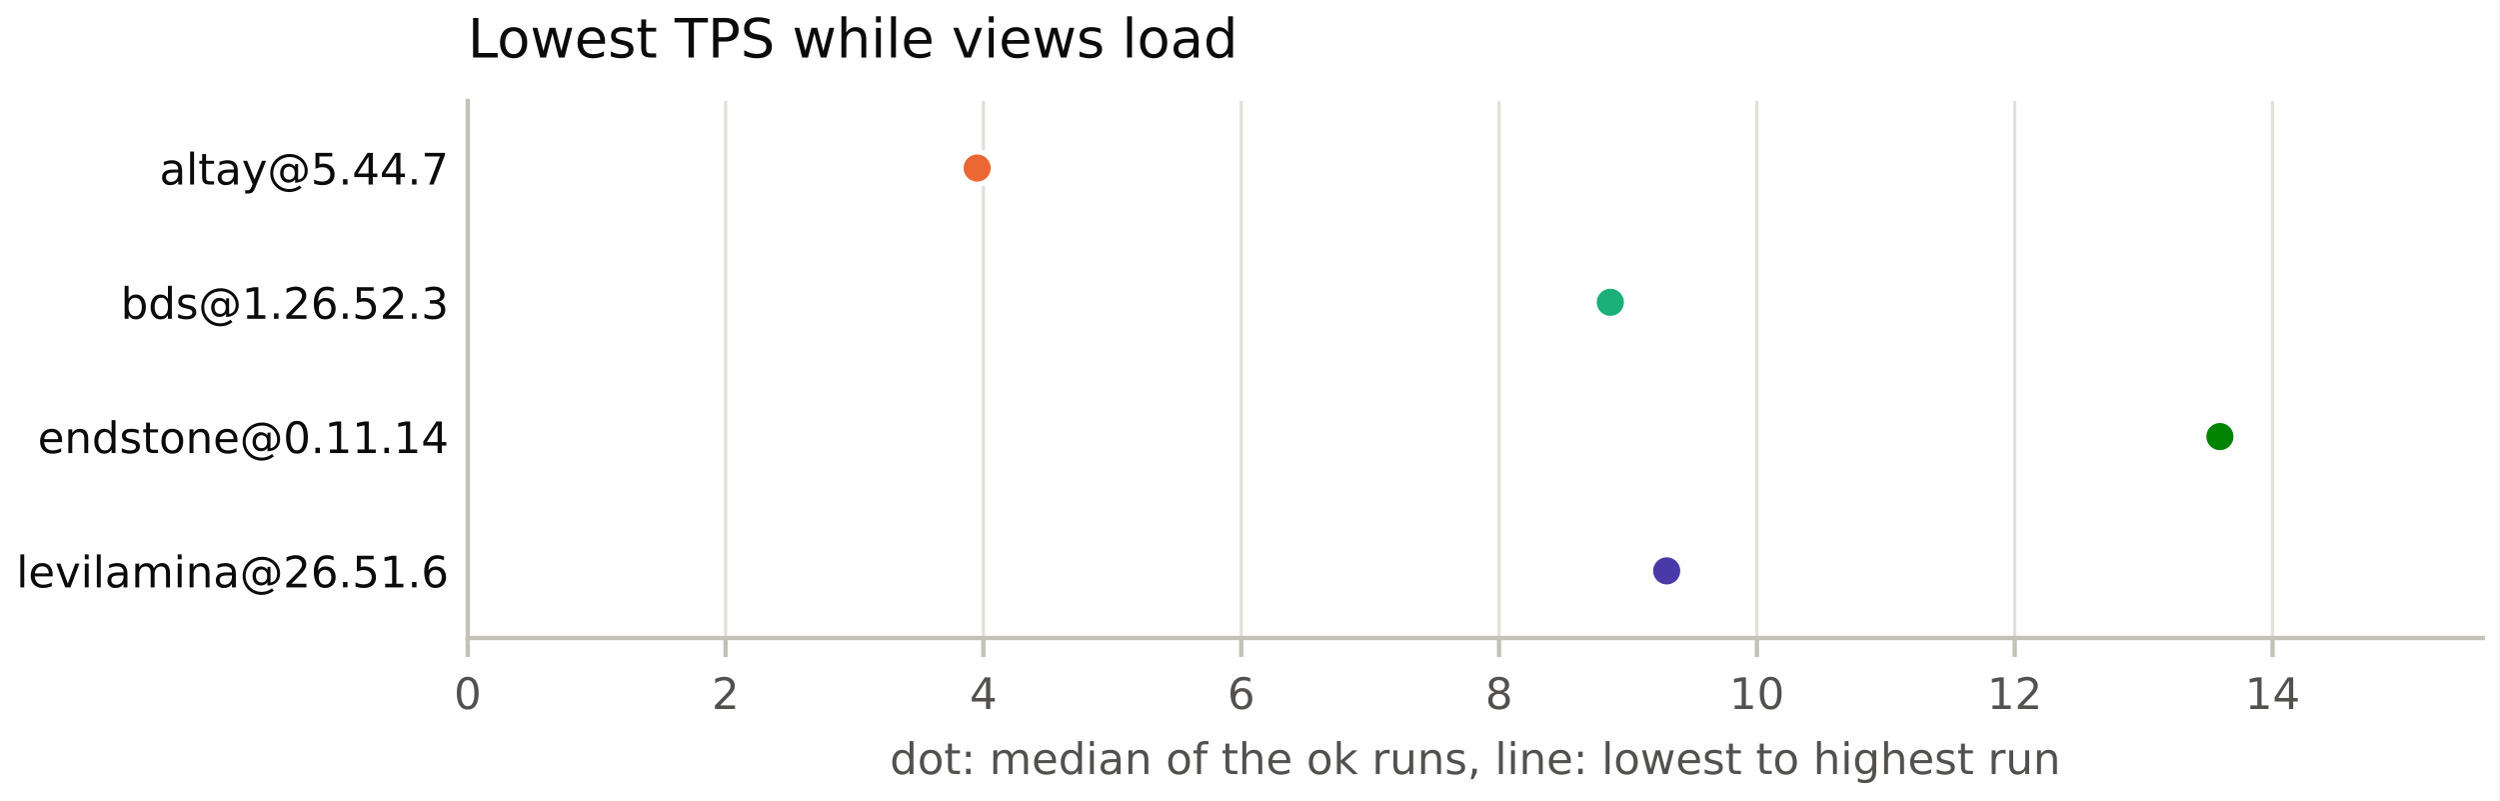
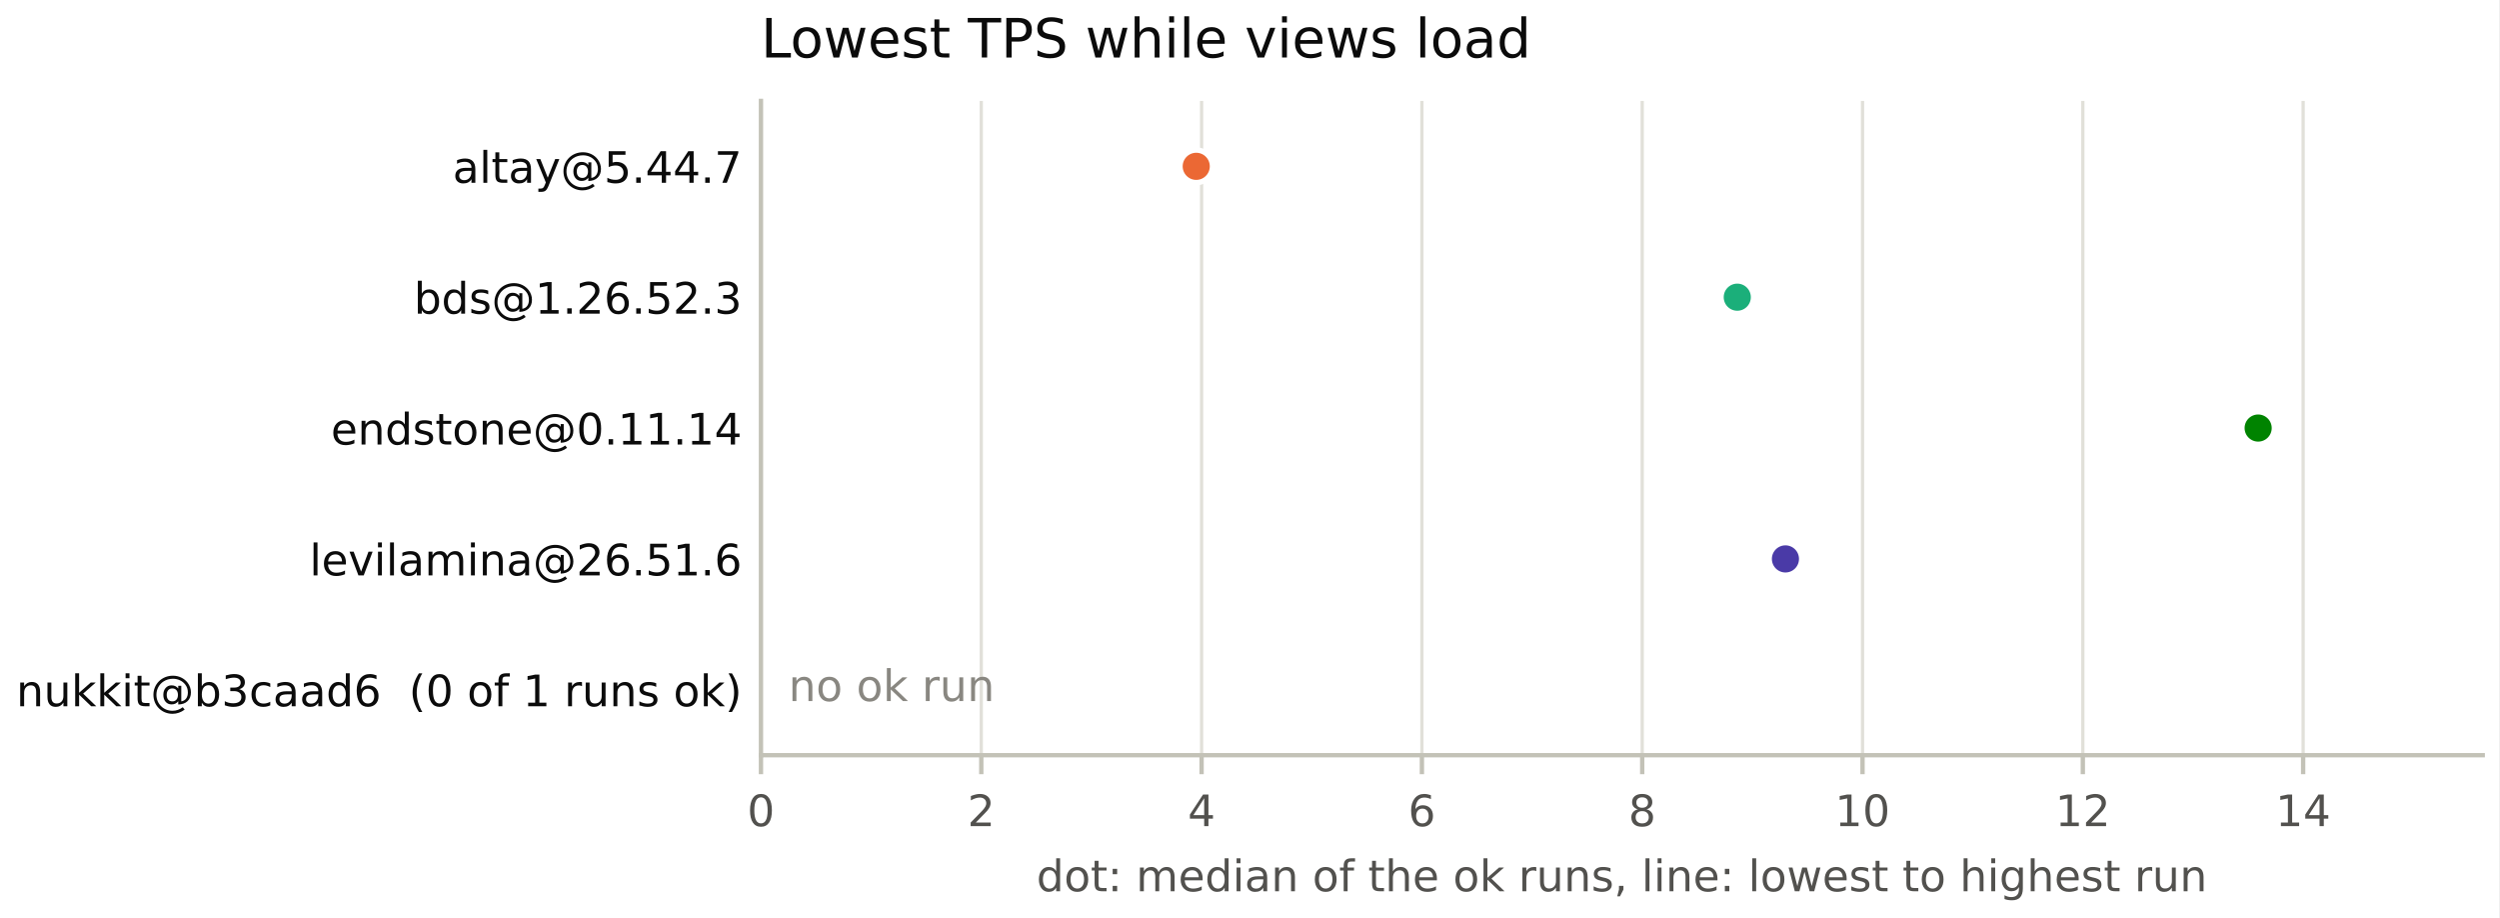
- <svg xmlns="http://www.w3.org/2000/svg" xmlns:xlink="http://www.w3.org/1999/xlink" width="460.8pt" height="147.6pt" viewBox="0 0 460.8 147.6" version="1.1">
+ <svg xmlns="http://www.w3.org/2000/svg" xmlns:xlink="http://www.w3.org/1999/xlink" width="460.8pt" height="169.2pt" viewBox="0 0 460.8 169.2" version="1.1">
  <defs>
    <style type="text/css">*{stroke-linejoin: round; stroke-linecap: butt}</style>
  </defs>
  <g id="figure_1">
    <g id="patch_1">
-       <path d="M 0 147.6  L 460.8 147.6  L 460.8 0  L 0 0  z " style="fill: #ffffff" />
+       <path d="M 0 169.2  L 460.8 169.2  L 460.8 0  L 0 0  z " style="fill: #ffffff" />
    </g>
    <g id="axes_1">
      <g id="patch_2">
-         <path d="M 86.25 117.599  L 457.8 117.599  L 457.8 18.599  L 86.25 18.599  z " style="fill: #ffffff" />
+         <path d="M 140.318 139.199  L 457.8 139.199  L 457.8 18.599  L 140.318 18.599  z " style="fill: #ffffff" />
      </g>
      <g id="matplotlib.axis_1">
        <g id="xtick_1">
          <g id="line2d_1">
-             <path d="M 86.25 117.599  L 86.25 18.599  " clip-path="url(#peeb91f1402)" style="fill: none; stroke: #e1e0d9; stroke-width: 0.6; stroke-linecap: square" />
+             <path d="M 140.318 139.199  L 140.318 18.599  " clip-path="url(#pf97f168059)" style="fill: none; stroke: #e1e0d9; stroke-width: 0.6; stroke-linecap: square" />
          </g>
          <g id="line2d_2">
            <defs>
-               <path id="m86cef2b7fc" d="M 0 0  L 0 3.5  " style="stroke: #c3c2b7; stroke-width: 0.8" />
+               <path id="mf6076929ff" d="M 0 0  L 0 3.5  " style="stroke: #c3c2b7; stroke-width: 0.8" />
            </defs>
            <g>
-               <use xlink:href="#m86cef2b7fc" x="86.25" y="117.599" style="fill: #c3c2b7; stroke: #c3c2b7; stroke-width: 0.8" />
+               <use xlink:href="#mf6076929ff" x="140.318" y="139.199" style="fill: #c3c2b7; stroke: #c3c2b7; stroke-width: 0.8" />
            </g>
          </g>
          <g id="text_1">
-             <g style="fill: #52514e" transform="translate(83.70524 130.6773) scale(0.08 -0.08)">
+             <g style="fill: #52514e" transform="translate(137.7727 152.2773) scale(0.08 -0.08)">
              <defs>
                <path id="DejaVuSans-13" d="M 2034 4250  Q 1547 4250 1301 3770  Q 1056 3291 1056 2328  Q 1056 1369 1301 889  Q 1547 409 2034 409  Q 2525 409 2770 889  Q 3016 1369 3016 2328  Q 3016 3291 2770 3770  Q 2525 4250 2034 4250  z M 2034 4750  Q 2819 4750 3233 4129  Q 3647 3509 3647 2328  Q 3647 1150 3233 529  Q 2819 -91 2034 -91  Q 1250 -91 836 529  Q 422 1150 422 2328  Q 422 3509 836 4129  Q 1250 4750 2034 4750  z " transform="scale(0.015625)" />
              </defs>
              <use xlink:href="#DejaVuSans-13" />
            </g>
          </g>
        </g>
        <g id="xtick_2">
          <g id="line2d_3">
-             <path d="M 133.792 117.599  L 133.792 18.599  " clip-path="url(#peeb91f1402)" style="fill: none; stroke: #e1e0d9; stroke-width: 0.6; stroke-linecap: square" />
+             <path d="M 180.942 139.199  L 180.942 18.599  " clip-path="url(#pf97f168059)" style="fill: none; stroke: #e1e0d9; stroke-width: 0.6; stroke-linecap: square" />
          </g>
          <g id="line2d_4">
            <g>
-               <use xlink:href="#m86cef2b7fc" x="133.792" y="117.599" style="fill: #c3c2b7; stroke: #c3c2b7; stroke-width: 0.8" />
+               <use xlink:href="#mf6076929ff" x="180.942" y="139.199" style="fill: #c3c2b7; stroke: #c3c2b7; stroke-width: 0.8" />
            </g>
          </g>
          <g id="text_2">
-             <g style="fill: #52514e" transform="translate(131.2473 130.6773) scale(0.08 -0.08)">
+             <g style="fill: #52514e" transform="translate(178.3966 152.2773) scale(0.08 -0.08)">
              <defs>
                <path id="DejaVuSans-15" d="M 1228 531  L 3431 531  L 3431 0  L 469 0  L 469 531  Q 828 903 1448 1529  Q 2069 2156 2228 2338  Q 2531 2678 2651 2914  Q 2772 3150 2772 3378  Q 2772 3750 2511 3984  Q 2250 4219 1831 4219  Q 1534 4219 1204 4116  Q 875 4013 500 3803  L 500 4441  Q 881 4594 1212 4672  Q 1544 4750 1819 4750  Q 2544 4750 2975 4387  Q 3406 4025 3406 3419  Q 3406 3131 3298 2873  Q 3191 2616 2906 2266  Q 2828 2175 2409 1742  Q 1991 1309 1228 531  z " transform="scale(0.015625)" />
              </defs>
              <use xlink:href="#DejaVuSans-15" />
            </g>
          </g>
        </g>
        <g id="xtick_3">
          <g id="line2d_5">
-             <path d="M 181.334 117.599  L 181.334 18.599  " clip-path="url(#peeb91f1402)" style="fill: none; stroke: #e1e0d9; stroke-width: 0.6; stroke-linecap: square" />
+             <path d="M 221.565 139.199  L 221.565 18.599  " clip-path="url(#pf97f168059)" style="fill: none; stroke: #e1e0d9; stroke-width: 0.6; stroke-linecap: square" />
          </g>
          <g id="line2d_6">
            <g>
-               <use xlink:href="#m86cef2b7fc" x="181.334" y="117.599" style="fill: #c3c2b7; stroke: #c3c2b7; stroke-width: 0.8" />
+               <use xlink:href="#mf6076929ff" x="221.565" y="139.199" style="fill: #c3c2b7; stroke: #c3c2b7; stroke-width: 0.8" />
            </g>
          </g>
          <g id="text_3">
-             <g style="fill: #52514e" transform="translate(178.7894 130.6773) scale(0.08 -0.08)">
+             <g style="fill: #52514e" transform="translate(219.0204 152.2773) scale(0.08 -0.08)">
              <defs>
                <path id="DejaVuSans-17" d="M 2419 4116  L 825 1625  L 2419 1625  L 2419 4116  z M 2253 4666  L 3047 4666  L 3047 1625  L 3713 1625  L 3713 1100  L 3047 1100  L 3047 0  L 2419 0  L 2419 1100  L 313 1100  L 313 1709  L 2253 4666  z " transform="scale(0.015625)" />
              </defs>
              <use xlink:href="#DejaVuSans-17" />
            </g>
          </g>
        </g>
        <g id="xtick_4">
          <g id="line2d_7">
-             <path d="M 228.877 117.599  L 228.877 18.599  " clip-path="url(#peeb91f1402)" style="fill: none; stroke: #e1e0d9; stroke-width: 0.6; stroke-linecap: square" />
+             <path d="M 262.189 139.199  L 262.189 18.599  " clip-path="url(#pf97f168059)" style="fill: none; stroke: #e1e0d9; stroke-width: 0.6; stroke-linecap: square" />
          </g>
          <g id="line2d_8">
            <g>
-               <use xlink:href="#m86cef2b7fc" x="228.877" y="117.599" style="fill: #c3c2b7; stroke: #c3c2b7; stroke-width: 0.8" />
+               <use xlink:href="#mf6076929ff" x="262.189" y="139.199" style="fill: #c3c2b7; stroke: #c3c2b7; stroke-width: 0.8" />
            </g>
          </g>
          <g id="text_4">
-             <g style="fill: #52514e" transform="translate(226.3315 130.6773) scale(0.08 -0.08)">
+             <g style="fill: #52514e" transform="translate(259.6442 152.2773) scale(0.08 -0.08)">
              <defs>
                <path id="DejaVuSans-19" d="M 2113 2584  Q 1688 2584 1439 2293  Q 1191 2003 1191 1497  Q 1191 994 1439 701  Q 1688 409 2113 409  Q 2538 409 2786 701  Q 3034 994 3034 1497  Q 3034 2003 2786 2293  Q 2538 2584 2113 2584  z M 3366 4563  L 3366 3988  Q 3128 4100 2886 4159  Q 2644 4219 2406 4219  Q 1781 4219 1451 3797  Q 1122 3375 1075 2522  Q 1259 2794 1537 2939  Q 1816 3084 2150 3084  Q 2853 3084 3261 2657  Q 3669 2231 3669 1497  Q 3669 778 3244 343  Q 2819 -91 2113 -91  Q 1303 -91 875 529  Q 447 1150 447 2328  Q 447 3434 972 4092  Q 1497 4750 2381 4750  Q 2619 4750 2861 4703  Q 3103 4656 3366 4563  z " transform="scale(0.015625)" />
              </defs>
              <use xlink:href="#DejaVuSans-19" />
            </g>
          </g>
        </g>
        <g id="xtick_5">
          <g id="line2d_9">
-             <path d="M 276.419 117.599  L 276.419 18.599  " clip-path="url(#peeb91f1402)" style="fill: none; stroke: #e1e0d9; stroke-width: 0.6; stroke-linecap: square" />
+             <path d="M 302.813 139.199  L 302.813 18.599  " clip-path="url(#pf97f168059)" style="fill: none; stroke: #e1e0d9; stroke-width: 0.6; stroke-linecap: square" />
          </g>
          <g id="line2d_10">
            <g>
-               <use xlink:href="#m86cef2b7fc" x="276.419" y="117.599" style="fill: #c3c2b7; stroke: #c3c2b7; stroke-width: 0.8" />
+               <use xlink:href="#mf6076929ff" x="302.813" y="139.199" style="fill: #c3c2b7; stroke: #c3c2b7; stroke-width: 0.8" />
            </g>
          </g>
          <g id="text_5">
-             <g style="fill: #52514e" transform="translate(273.8736 130.6773) scale(0.08 -0.08)">
+             <g style="fill: #52514e" transform="translate(300.268 152.2773) scale(0.08 -0.08)">
              <defs>
                <path id="DejaVuSans-1b" d="M 2034 2216  Q 1584 2216 1326 1975  Q 1069 1734 1069 1313  Q 1069 891 1326 650  Q 1584 409 2034 409  Q 2484 409 2743 651  Q 3003 894 3003 1313  Q 3003 1734 2745 1975  Q 2488 2216 2034 2216  z M 1403 2484  Q 997 2584 770 2862  Q 544 3141 544 3541  Q 544 4100 942 4425  Q 1341 4750 2034 4750  Q 2731 4750 3128 4425  Q 3525 4100 3525 3541  Q 3525 3141 3298 2862  Q 3072 2584 2669 2484  Q 3125 2378 3379 2068  Q 3634 1759 3634 1313  Q 3634 634 3220 271  Q 2806 -91 2034 -91  Q 1263 -91 848 271  Q 434 634 434 1313  Q 434 1759 690 2068  Q 947 2378 1403 2484  z M 1172 3481  Q 1172 3119 1398 2916  Q 1625 2713 2034 2713  Q 2441 2713 2670 2916  Q 2900 3119 2900 3481  Q 2900 3844 2670 4047  Q 2441 4250 2034 4250  Q 1625 4250 1398 4047  Q 1172 3844 1172 3481  z " transform="scale(0.015625)" />
              </defs>
              <use xlink:href="#DejaVuSans-1b" />
            </g>
          </g>
        </g>
        <g id="xtick_6">
          <g id="line2d_11">
-             <path d="M 323.961 117.599  L 323.961 18.599  " clip-path="url(#peeb91f1402)" style="fill: none; stroke: #e1e0d9; stroke-width: 0.6; stroke-linecap: square" />
+             <path d="M 343.437 139.199  L 343.437 18.599  " clip-path="url(#pf97f168059)" style="fill: none; stroke: #e1e0d9; stroke-width: 0.6; stroke-linecap: square" />
          </g>
          <g id="line2d_12">
            <g>
-               <use xlink:href="#m86cef2b7fc" x="323.961" y="117.599" style="fill: #c3c2b7; stroke: #c3c2b7; stroke-width: 0.8" />
+               <use xlink:href="#mf6076929ff" x="343.437" y="139.199" style="fill: #c3c2b7; stroke: #c3c2b7; stroke-width: 0.8" />
            </g>
          </g>
          <g id="text_6">
-             <g style="fill: #52514e" transform="translate(318.8707 130.6773) scale(0.08 -0.08)">
+             <g style="fill: #52514e" transform="translate(338.3468 152.2773) scale(0.08 -0.08)">
              <defs>
                <path id="DejaVuSans-14" d="M 794 531  L 1825 531  L 1825 4091  L 703 3866  L 703 4441  L 1819 4666  L 2450 4666  L 2450 531  L 3481 531  L 3481 0  L 794 0  L 794 531  z " transform="scale(0.015625)" />
              </defs>
              <use xlink:href="#DejaVuSans-14" />
              <use xlink:href="#DejaVuSans-13" transform="translate(63.625 0)" />
            </g>
          </g>
        </g>
        <g id="xtick_7">
          <g id="line2d_13">
-             <path d="M 371.503 117.599  L 371.503 18.599  " clip-path="url(#peeb91f1402)" style="fill: none; stroke: #e1e0d9; stroke-width: 0.6; stroke-linecap: square" />
+             <path d="M 384.061 139.199  L 384.061 18.599  " clip-path="url(#pf97f168059)" style="fill: none; stroke: #e1e0d9; stroke-width: 0.6; stroke-linecap: square" />
          </g>
          <g id="line2d_14">
            <g>
-               <use xlink:href="#m86cef2b7fc" x="371.503" y="117.599" style="fill: #c3c2b7; stroke: #c3c2b7; stroke-width: 0.8" />
+               <use xlink:href="#mf6076929ff" x="384.061" y="139.199" style="fill: #c3c2b7; stroke: #c3c2b7; stroke-width: 0.8" />
            </g>
          </g>
          <g id="text_7">
-             <g style="fill: #52514e" transform="translate(366.4128 130.6773) scale(0.08 -0.08)">
+             <g style="fill: #52514e" transform="translate(378.9706 152.2773) scale(0.08 -0.08)">
              <use xlink:href="#DejaVuSans-14" />
              <use xlink:href="#DejaVuSans-15" transform="translate(63.625 0)" />
            </g>
          </g>
        </g>
        <g id="xtick_8">
          <g id="line2d_15">
-             <path d="M 419.045 117.599  L 419.045 18.599  " clip-path="url(#peeb91f1402)" style="fill: none; stroke: #e1e0d9; stroke-width: 0.6; stroke-linecap: square" />
+             <path d="M 424.684 139.199  L 424.684 18.599  " clip-path="url(#pf97f168059)" style="fill: none; stroke: #e1e0d9; stroke-width: 0.6; stroke-linecap: square" />
          </g>
          <g id="line2d_16">
            <g>
-               <use xlink:href="#m86cef2b7fc" x="419.045" y="117.599" style="fill: #c3c2b7; stroke: #c3c2b7; stroke-width: 0.8" />
+               <use xlink:href="#mf6076929ff" x="424.684" y="139.199" style="fill: #c3c2b7; stroke: #c3c2b7; stroke-width: 0.8" />
            </g>
          </g>
          <g id="text_8">
-             <g style="fill: #52514e" transform="translate(413.9549 130.6773) scale(0.08 -0.08)">
+             <g style="fill: #52514e" transform="translate(419.5944 152.2773) scale(0.08 -0.08)">
              <use xlink:href="#DejaVuSans-14" />
              <use xlink:href="#DejaVuSans-17" transform="translate(63.625 0)" />
            </g>
          </g>
        </g>
        <g id="text_9">
-           <g style="fill: #52514e" transform="translate(164.0894 142.6779) scale(0.08 -0.08)">
+           <g style="fill: #52514e" transform="translate(191.1231 164.2779) scale(0.08 -0.08)">
            <defs>
              <path id="DejaVuSans-47" d="M 2906 2969  L 2906 4863  L 3481 4863  L 3481 0  L 2906 0  L 2906 525  Q 2725 213 2448 61  Q 2172 -91 1784 -91  Q 1150 -91 751 415  Q 353 922 353 1747  Q 353 2572 751 3078  Q 1150 3584 1784 3584  Q 2172 3584 2448 3432  Q 2725 3281 2906 2969  z M 947 1747  Q 947 1113 1208 752  Q 1469 391 1925 391  Q 2381 391 2643 752  Q 2906 1113 2906 1747  Q 2906 2381 2643 2742  Q 2381 3103 1925 3103  Q 1469 3103 1208 2742  Q 947 2381 947 1747  z " transform="scale(0.015625)" />
              <path id="DejaVuSans-52" d="M 1959 3097  Q 1497 3097 1228 2736  Q 959 2375 959 1747  Q 959 1119 1226 758  Q 1494 397 1959 397  Q 2419 397 2687 759  Q 2956 1122 2956 1747  Q 2956 2369 2687 2733  Q 2419 3097 1959 3097  z M 1959 3584  Q 2709 3584 3137 3096  Q 3566 2609 3566 1747  Q 3566 888 3137 398  Q 2709 -91 1959 -91  Q 1206 -91 779 398  Q 353 888 353 1747  Q 353 2609 779 3096  Q 1206 3584 1959 3584  z " transform="scale(0.015625)" />
              <path id="DejaVuSans-57" d="M 1172 4494  L 1172 3500  L 2356 3500  L 2356 3053  L 1172 3053  L 1172 1153  Q 1172 725 1289 603  Q 1406 481 1766 481  L 2356 481  L 2356 0  L 1766 0  Q 1100 0 847 248  Q 594 497 594 1153  L 594 3053  L 172 3053  L 172 3500  L 594 3500  L 594 4494  L 1172 4494  z " transform="scale(0.015625)" />
              <path id="DejaVuSans-1d" d="M 750 794  L 1409 794  L 1409 0  L 750 0  L 750 794  z M 750 3309  L 1409 3309  L 1409 2516  L 750 2516  L 750 3309  z " transform="scale(0.015625)" />
              <path id="DejaVuSans-3" transform="scale(0.015625)" />
              <path id="DejaVuSans-50" d="M 3328 2828  Q 3544 3216 3844 3400  Q 4144 3584 4550 3584  Q 5097 3584 5394 3201  Q 5691 2819 5691 2113  L 5691 0  L 5113 0  L 5113 2094  Q 5113 2597 4934 2840  Q 4756 3084 4391 3084  Q 3944 3084 3684 2787  Q 3425 2491 3425 1978  L 3425 0  L 2847 0  L 2847 2094  Q 2847 2600 2669 2842  Q 2491 3084 2119 3084  Q 1678 3084 1418 2786  Q 1159 2488 1159 1978  L 1159 0  L 581 0  L 581 3500  L 1159 3500  L 1159 2956  Q 1356 3278 1631 3431  Q 1906 3584 2284 3584  Q 2666 3584 2933 3390  Q 3200 3197 3328 2828  z " transform="scale(0.015625)" />
              <path id="DejaVuSans-48" d="M 3597 1894  L 3597 1613  L 953 1613  Q 991 1019 1311 708  Q 1631 397 2203 397  Q 2534 397 2845 478  Q 3156 559 3463 722  L 3463 178  Q 3153 47 2828 -22  Q 2503 -91 2169 -91  Q 1331 -91 842 396  Q 353 884 353 1716  Q 353 2575 817 3079  Q 1281 3584 2069 3584  Q 2775 3584 3186 3129  Q 3597 2675 3597 1894  z M 3022 2063  Q 3016 2534 2758 2815  Q 2500 3097 2075 3097  Q 1594 3097 1305 2825  Q 1016 2553 972 2059  L 3022 2063  z " transform="scale(0.015625)" />
              <path id="DejaVuSans-4c" d="M 603 3500  L 1178 3500  L 1178 0  L 603 0  L 603 3500  z M 603 4863  L 1178 4863  L 1178 4134  L 603 4134  L 603 4863  z " transform="scale(0.015625)" />
              <path id="DejaVuSans-44" d="M 2194 1759  Q 1497 1759 1228 1600  Q 959 1441 959 1056  Q 959 750 1161 570  Q 1363 391 1709 391  Q 2188 391 2477 730  Q 2766 1069 2766 1631  L 2766 1759  L 2194 1759  z M 3341 1997  L 3341 0  L 2766 0  L 2766 531  Q 2569 213 2275 61  Q 1981 -91 1556 -91  Q 1019 -91 701 211  Q 384 513 384 1019  Q 384 1609 779 1909  Q 1175 2209 1959 2209  L 2766 2209  L 2766 2266  Q 2766 2663 2505 2880  Q 2244 3097 1772 3097  Q 1472 3097 1187 3025  Q 903 2953 641 2809  L 641 3341  Q 956 3463 1253 3523  Q 1550 3584 1831 3584  Q 2591 3584 2966 3190  Q 3341 2797 3341 1997  z " transform="scale(0.015625)" />
              <path id="DejaVuSans-51" d="M 3513 2113  L 3513 0  L 2938 0  L 2938 2094  Q 2938 2591 2744 2837  Q 2550 3084 2163 3084  Q 1697 3084 1428 2787  Q 1159 2491 1159 1978  L 1159 0  L 581 0  L 581 3500  L 1159 3500  L 1159 2956  Q 1366 3272 1645 3428  Q 1925 3584 2291 3584  Q 2894 3584 3203 3211  Q 3513 2838 3513 2113  z " transform="scale(0.015625)" />
              <path id="DejaVuSans-49" d="M 2375 4863  L 2375 4384  L 1825 4384  Q 1516 4384 1395 4259  Q 1275 4134 1275 3809  L 1275 3500  L 2222 3500  L 2222 3053  L 1275 3053  L 1275 0  L 697 0  L 697 3053  L 147 3053  L 147 3500  L 697 3500  L 697 3744  Q 697 4328 969 4595  Q 1241 4863 1831 4863  L 2375 4863  z " transform="scale(0.015625)" />
              <path id="DejaVuSans-4b" d="M 3513 2113  L 3513 0  L 2938 0  L 2938 2094  Q 2938 2591 2744 2837  Q 2550 3084 2163 3084  Q 1697 3084 1428 2787  Q 1159 2491 1159 1978  L 1159 0  L 581 0  L 581 4863  L 1159 4863  L 1159 2956  Q 1366 3272 1645 3428  Q 1925 3584 2291 3584  Q 2894 3584 3203 3211  Q 3513 2838 3513 2113  z " transform="scale(0.015625)" />
              <path id="DejaVuSans-4e" d="M 581 4863  L 1159 4863  L 1159 1991  L 2875 3500  L 3609 3500  L 1753 1863  L 3688 0  L 2938 0  L 1159 1709  L 1159 0  L 581 0  L 581 4863  z " transform="scale(0.015625)" />
              <path id="DejaVuSans-55" d="M 2631 2963  Q 2534 3019 2420 3045  Q 2306 3072 2169 3072  Q 1681 3072 1420 2755  Q 1159 2438 1159 1844  L 1159 0  L 581 0  L 581 3500  L 1159 3500  L 1159 2956  Q 1341 3275 1631 3429  Q 1922 3584 2338 3584  Q 2397 3584 2469 3576  Q 2541 3569 2628 3553  L 2631 2963  z " transform="scale(0.015625)" />
              <path id="DejaVuSans-58" d="M 544 1381  L 544 3500  L 1119 3500  L 1119 1403  Q 1119 906 1312 657  Q 1506 409 1894 409  Q 2359 409 2629 706  Q 2900 1003 2900 1516  L 2900 3500  L 3475 3500  L 3475 0  L 2900 0  L 2900 538  Q 2691 219 2414 64  Q 2138 -91 1772 -91  Q 1169 -91 856 284  Q 544 659 544 1381  z M 1991 3584  L 1991 3584  z " transform="scale(0.015625)" />
              <path id="DejaVuSans-56" d="M 2834 3397  L 2834 2853  Q 2591 2978 2328 3040  Q 2066 3103 1784 3103  Q 1356 3103 1142 2972  Q 928 2841 928 2578  Q 928 2378 1081 2264  Q 1234 2150 1697 2047  L 1894 2003  Q 2506 1872 2764 1633  Q 3022 1394 3022 966  Q 3022 478 2636 193  Q 2250 -91 1575 -91  Q 1294 -91 989 -36  Q 684 19 347 128  L 347 722  Q 666 556 975 473  Q 1284 391 1588 391  Q 1994 391 2212 530  Q 2431 669 2431 922  Q 2431 1156 2273 1281  Q 2116 1406 1581 1522  L 1381 1569  Q 847 1681 609 1914  Q 372 2147 372 2553  Q 372 3047 722 3315  Q 1072 3584 1716 3584  Q 2034 3584 2315 3537  Q 2597 3491 2834 3397  z " transform="scale(0.015625)" />
              <path id="DejaVuSans-f" d="M 750 794  L 1409 794  L 1409 256  L 897 -744  L 494 -744  L 750 256  L 750 794  z " transform="scale(0.015625)" />
              <path id="DejaVuSans-4f" d="M 603 4863  L 1178 4863  L 1178 0  L 603 0  L 603 4863  z " transform="scale(0.015625)" />
              <path id="DejaVuSans-5a" d="M 269 3500  L 844 3500  L 1563 769  L 2278 3500  L 2956 3500  L 3675 769  L 4391 3500  L 4966 3500  L 4050 0  L 3372 0  L 2619 2869  L 1863 0  L 1184 0  L 269 3500  z " transform="scale(0.015625)" />
              <path id="DejaVuSans-4a" d="M 2906 1791  Q 2906 2416 2648 2759  Q 2391 3103 1925 3103  Q 1463 3103 1205 2759  Q 947 2416 947 1791  Q 947 1169 1205 825  Q 1463 481 1925 481  Q 2391 481 2648 825  Q 2906 1169 2906 1791  z M 3481 434  Q 3481 -459 3084 -895  Q 2688 -1331 1869 -1331  Q 1566 -1331 1297 -1286  Q 1028 -1241 775 -1147  L 775 -588  Q 1028 -725 1275 -790  Q 1522 -856 1778 -856  Q 2344 -856 2625 -561  Q 2906 -266 2906 331  L 2906 616  Q 2728 306 2450 153  Q 2172 0 1784 0  Q 1141 0 747 490  Q 353 981 353 1791  Q 353 2603 747 3093  Q 1141 3584 1784 3584  Q 2172 3584 2450 3431  Q 2728 3278 2906 2969  L 2906 3500  L 3481 3500  L 3481 434  z " transform="scale(0.015625)" />
            </defs>
            <use xlink:href="#DejaVuSans-47" />
            <use xlink:href="#DejaVuSans-52" transform="translate(63.48438 0)" />
            <use xlink:href="#DejaVuSans-57" transform="translate(124.6719 0)" />
            <use xlink:href="#DejaVuSans-1d" transform="translate(163.875 0)" />
            <use xlink:href="#DejaVuSans-3" transform="translate(197.5625 0)" />
            <use xlink:href="#DejaVuSans-50" transform="translate(229.3438 0)" />
            <use xlink:href="#DejaVuSans-48" transform="translate(326.75 0)" />
            <use xlink:href="#DejaVuSans-47" transform="translate(388.2812 0)" />
            <use xlink:href="#DejaVuSans-4c" transform="translate(451.7656 0)" />
            <use xlink:href="#DejaVuSans-44" transform="translate(479.5469 0)" />
            <use xlink:href="#DejaVuSans-51" transform="translate(540.8281 0)" />
            <use xlink:href="#DejaVuSans-3" transform="translate(604.2031 0)" />
            <use xlink:href="#DejaVuSans-52" transform="translate(635.9844 0)" />
            <use xlink:href="#DejaVuSans-49" transform="translate(697.1719 0)" />
            <use xlink:href="#DejaVuSans-3" transform="translate(732.375 0)" />
            <use xlink:href="#DejaVuSans-57" transform="translate(764.1562 0)" />
            <use xlink:href="#DejaVuSans-4b" transform="translate(803.3594 0)" />
            <use xlink:href="#DejaVuSans-48" transform="translate(866.7344 0)" />
            <use xlink:href="#DejaVuSans-3" transform="translate(928.2656 0)" />
            <use xlink:href="#DejaVuSans-52" transform="translate(960.0469 0)" />
            <use xlink:href="#DejaVuSans-4e" transform="translate(1021.234 0)" />
            <use xlink:href="#DejaVuSans-3" transform="translate(1079.141 0)" />
            <use xlink:href="#DejaVuSans-55" transform="translate(1110.922 0)" />
            <use xlink:href="#DejaVuSans-58" transform="translate(1152.031 0)" />
            <use xlink:href="#DejaVuSans-51" transform="translate(1215.406 0)" />
            <use xlink:href="#DejaVuSans-56" transform="translate(1278.781 0)" />
            <use xlink:href="#DejaVuSans-f" transform="translate(1330.875 0)" />
            <use xlink:href="#DejaVuSans-3" transform="translate(1362.656 0)" />
            <use xlink:href="#DejaVuSans-4f" transform="translate(1394.438 0)" />
            <use xlink:href="#DejaVuSans-4c" transform="translate(1422.219 0)" />
            <use xlink:href="#DejaVuSans-51" transform="translate(1450 0)" />
            <use xlink:href="#DejaVuSans-48" transform="translate(1513.375 0)" />
            <use xlink:href="#DejaVuSans-1d" transform="translate(1574.906 0)" />
            <use xlink:href="#DejaVuSans-3" transform="translate(1608.594 0)" />
            <use xlink:href="#DejaVuSans-4f" transform="translate(1640.375 0)" />
            <use xlink:href="#DejaVuSans-52" transform="translate(1668.156 0)" />
            <use xlink:href="#DejaVuSans-5a" transform="translate(1729.344 0)" />
            <use xlink:href="#DejaVuSans-48" transform="translate(1811.125 0)" />
            <use xlink:href="#DejaVuSans-56" transform="translate(1872.656 0)" />
            <use xlink:href="#DejaVuSans-57" transform="translate(1924.75 0)" />
            <use xlink:href="#DejaVuSans-3" transform="translate(1963.953 0)" />
            <use xlink:href="#DejaVuSans-57" transform="translate(1995.734 0)" />
            <use xlink:href="#DejaVuSans-52" transform="translate(2034.938 0)" />
            <use xlink:href="#DejaVuSans-3" transform="translate(2096.125 0)" />
            <use xlink:href="#DejaVuSans-4b" transform="translate(2127.906 0)" />
            <use xlink:href="#DejaVuSans-4c" transform="translate(2191.281 0)" />
            <use xlink:href="#DejaVuSans-4a" transform="translate(2219.062 0)" />
            <use xlink:href="#DejaVuSans-4b" transform="translate(2282.547 0)" />
            <use xlink:href="#DejaVuSans-48" transform="translate(2345.922 0)" />
            <use xlink:href="#DejaVuSans-56" transform="translate(2407.453 0)" />
            <use xlink:href="#DejaVuSans-57" transform="translate(2459.547 0)" />
            <use xlink:href="#DejaVuSans-3" transform="translate(2498.75 0)" />
            <use xlink:href="#DejaVuSans-55" transform="translate(2530.531 0)" />
            <use xlink:href="#DejaVuSans-58" transform="translate(2571.641 0)" />
            <use xlink:href="#DejaVuSans-51" transform="translate(2635.016 0)" />
          </g>
        </g>
      </g>
      <g id="matplotlib.axis_2">
        <g id="ytick_1">
          <g id="line2d_17" />
          <g id="text_10">
-             <g style="fill: #0b0b0b" transform="translate(29.40649 34.01311) scale(0.08 -0.08)">
+             <g style="fill: #0b0b0b" transform="translate(83.47399 33.6981) scale(0.08 -0.08)">
              <defs>
                <path id="DejaVuSans-5c" d="M 2059 -325  Q 1816 -950 1584 -1140  Q 1353 -1331 966 -1331  L 506 -1331  L 506 -850  L 844 -850  Q 1081 -850 1212 -737  Q 1344 -625 1503 -206  L 1606 56  L 191 3500  L 800 3500  L 1894 763  L 2988 3500  L 3597 3500  L 2059 -325  z " transform="scale(0.015625)" />
                <path id="DejaVuSans-23" d="M 2381 1678  Q 2381 1231 2603 976  Q 2825 722 3213 722  Q 3597 722 3817 978  Q 4038 1234 4038 1678  Q 4038 2116 3813 2373  Q 3588 2631 3206 2631  Q 2828 2631 2604 2375  Q 2381 2119 2381 1678  z M 4084 744  Q 3897 503 3655 389  Q 3413 275 3091 275  Q 2553 275 2217 664  Q 1881 1053 1881 1678  Q 1881 2303 2218 2693  Q 2556 3084 3091 3084  Q 3413 3084 3656 2967  Q 3900 2850 4084 2613  L 4084 3022  L 4531 3022  L 4531 722  Q 4988 791 5245 1139  Q 5503 1488 5503 2041  Q 5503 2375 5404 2669  Q 5306 2963 5106 3213  Q 4781 3622 4314 3839  Q 3847 4056 3297 4056  Q 2913 4056 2559 3954  Q 2206 3853 1906 3653  Q 1416 3334 1139 2817  Q 863 2300 863 1697  Q 863 1200 1042 765  Q 1222 331 1563 0  Q 1891 -325 2322 -495  Q 2753 -666 3244 -666  Q 3647 -666 4036 -530  Q 4425 -394 4750 -141  L 5031 -488  Q 4641 -791 4180 -952  Q 3719 -1113 3244 -1113  Q 2666 -1113 2153 -908  Q 1641 -703 1241 -313  Q 841 78 631 592  Q 422 1106 422 1697  Q 422 2266 634 2781  Q 847 3297 1241 3688  Q 1644 4084 2172 4295  Q 2700 4506 3291 4506  Q 3953 4506 4520 4234  Q 5088 3963 5472 3463  Q 5706 3156 5829 2797  Q 5953 2438 5953 2053  Q 5953 1231 5456 756  Q 4959 281 4084 263  L 4084 744  z " transform="scale(0.015625)" />
                <path id="DejaVuSans-18" d="M 691 4666  L 3169 4666  L 3169 4134  L 1269 4134  L 1269 2991  Q 1406 3038 1543 3061  Q 1681 3084 1819 3084  Q 2600 3084 3056 2656  Q 3513 2228 3513 1497  Q 3513 744 3044 326  Q 2575 -91 1722 -91  Q 1428 -91 1123 -41  Q 819 9 494 109  L 494 744  Q 775 591 1075 516  Q 1375 441 1709 441  Q 2250 441 2565 725  Q 2881 1009 2881 1497  Q 2881 1984 2565 2268  Q 2250 2553 1709 2553  Q 1456 2553 1204 2497  Q 953 2441 691 2322  L 691 4666  z " transform="scale(0.015625)" />
                <path id="DejaVuSans-11" d="M 684 794  L 1344 794  L 1344 0  L 684 0  L 684 794  z " transform="scale(0.015625)" />
                <path id="DejaVuSans-1a" d="M 525 4666  L 3525 4666  L 3525 4397  L 1831 0  L 1172 0  L 2766 4134  L 525 4134  L 525 4666  z " transform="scale(0.015625)" />
              </defs>
              <use xlink:href="#DejaVuSans-44" />
              <use xlink:href="#DejaVuSans-4f" transform="translate(61.28125 0)" />
              <use xlink:href="#DejaVuSans-57" transform="translate(89.0625 0)" />
              <use xlink:href="#DejaVuSans-44" transform="translate(128.2656 0)" />
              <use xlink:href="#DejaVuSans-5c" transform="translate(189.5469 0)" />
              <use xlink:href="#DejaVuSans-23" transform="translate(248.7344 0)" />
              <use xlink:href="#DejaVuSans-18" transform="translate(348.7344 0)" />
              <use xlink:href="#DejaVuSans-11" transform="translate(412.3594 0)" />
              <use xlink:href="#DejaVuSans-17" transform="translate(444.1406 0)" />
              <use xlink:href="#DejaVuSans-17" transform="translate(507.7656 0)" />
              <use xlink:href="#DejaVuSans-11" transform="translate(571.3906 0)" />
              <use xlink:href="#DejaVuSans-1a" transform="translate(603.1719 0)" />
            </g>
          </g>
        </g>
        <g id="ytick_2">
          <g id="line2d_18" />
          <g id="text_11">
-             <g style="fill: #0b0b0b" transform="translate(22.25774 58.76322) scale(0.08 -0.08)">
+             <g style="fill: #0b0b0b" transform="translate(76.32524 57.81819) scale(0.08 -0.08)">
              <defs>
                <path id="DejaVuSans-45" d="M 3116 1747  Q 3116 2381 2855 2742  Q 2594 3103 2138 3103  Q 1681 3103 1420 2742  Q 1159 2381 1159 1747  Q 1159 1113 1420 752  Q 1681 391 2138 391  Q 2594 391 2855 752  Q 3116 1113 3116 1747  z M 1159 2969  Q 1341 3281 1617 3432  Q 1894 3584 2278 3584  Q 2916 3584 3314 3078  Q 3713 2572 3713 1747  Q 3713 922 3314 415  Q 2916 -91 2278 -91  Q 1894 -91 1617 61  Q 1341 213 1159 525  L 1159 0  L 581 0  L 581 4863  L 1159 4863  L 1159 2969  z " transform="scale(0.015625)" />
                <path id="DejaVuSans-16" d="M 2597 2516  Q 3050 2419 3304 2112  Q 3559 1806 3559 1356  Q 3559 666 3084 287  Q 2609 -91 1734 -91  Q 1441 -91 1130 -33  Q 819 25 488 141  L 488 750  Q 750 597 1062 519  Q 1375 441 1716 441  Q 2309 441 2620 675  Q 2931 909 2931 1356  Q 2931 1769 2642 2001  Q 2353 2234 1838 2234  L 1294 2234  L 1294 2753  L 1863 2753  Q 2328 2753 2575 2939  Q 2822 3125 2822 3475  Q 2822 3834 2567 4026  Q 2313 4219 1838 4219  Q 1578 4219 1281 4162  Q 984 4106 628 3988  L 628 4550  Q 988 4650 1302 4700  Q 1616 4750 1894 4750  Q 2613 4750 3031 4423  Q 3450 4097 3450 3541  Q 3450 3153 3228 2886  Q 3006 2619 2597 2516  z " transform="scale(0.015625)" />
              </defs>
              <use xlink:href="#DejaVuSans-45" />
              <use xlink:href="#DejaVuSans-47" transform="translate(63.48438 0)" />
              <use xlink:href="#DejaVuSans-56" transform="translate(126.9688 0)" />
              <use xlink:href="#DejaVuSans-23" transform="translate(179.0625 0)" />
              <use xlink:href="#DejaVuSans-14" transform="translate(279.0625 0)" />
              <use xlink:href="#DejaVuSans-11" transform="translate(342.6875 0)" />
              <use xlink:href="#DejaVuSans-15" transform="translate(374.4688 0)" />
              <use xlink:href="#DejaVuSans-19" transform="translate(438.0938 0)" />
              <use xlink:href="#DejaVuSans-11" transform="translate(501.7188 0)" />
              <use xlink:href="#DejaVuSans-18" transform="translate(533.5 0)" />
              <use xlink:href="#DejaVuSans-15" transform="translate(597.125 0)" />
              <use xlink:href="#DejaVuSans-11" transform="translate(660.75 0)" />
              <use xlink:href="#DejaVuSans-16" transform="translate(692.5312 0)" />
            </g>
          </g>
        </g>
        <g id="ytick_3">
          <g id="line2d_19" />
          <g id="text_12">
-             <g style="fill: #0b0b0b" transform="translate(6.95274 83.51334) scale(0.08 -0.08)">
+             <g style="fill: #0b0b0b" transform="translate(61.02024 81.93828) scale(0.08 -0.08)">
              <use xlink:href="#DejaVuSans-48" />
              <use xlink:href="#DejaVuSans-51" transform="translate(61.53125 0)" />
              <use xlink:href="#DejaVuSans-47" transform="translate(124.9062 0)" />
              <use xlink:href="#DejaVuSans-56" transform="translate(188.3906 0)" />
              <use xlink:href="#DejaVuSans-57" transform="translate(240.4844 0)" />
              <use xlink:href="#DejaVuSans-52" transform="translate(279.6875 0)" />
              <use xlink:href="#DejaVuSans-51" transform="translate(340.875 0)" />
              <use xlink:href="#DejaVuSans-48" transform="translate(404.25 0)" />
              <use xlink:href="#DejaVuSans-23" transform="translate(465.7812 0)" />
              <use xlink:href="#DejaVuSans-13" transform="translate(565.7812 0)" />
              <use xlink:href="#DejaVuSans-11" transform="translate(629.4062 0)" />
              <use xlink:href="#DejaVuSans-14" transform="translate(661.1875 0)" />
              <use xlink:href="#DejaVuSans-14" transform="translate(724.8125 0)" />
              <use xlink:href="#DejaVuSans-11" transform="translate(788.4375 0)" />
              <use xlink:href="#DejaVuSans-14" transform="translate(820.2188 0)" />
              <use xlink:href="#DejaVuSans-17" transform="translate(883.8438 0)" />
            </g>
          </g>
        </g>
        <g id="ytick_4">
          <g id="line2d_20" />
          <g id="text_13">
-             <g style="fill: #0b0b0b" transform="translate(3.00024 108.2635) scale(0.08 -0.08)">
+             <g style="fill: #0b0b0b" transform="translate(57.06774 106.0584) scale(0.08 -0.08)">
              <defs>
                <path id="DejaVuSans-59" d="M 191 3500  L 800 3500  L 1894 563  L 2988 3500  L 3597 3500  L 2284 0  L 1503 0  L 191 3500  z " transform="scale(0.015625)" />
              </defs>
              <use xlink:href="#DejaVuSans-4f" />
              <use xlink:href="#DejaVuSans-48" transform="translate(27.78125 0)" />
              <use xlink:href="#DejaVuSans-59" transform="translate(89.3125 0)" />
              <use xlink:href="#DejaVuSans-4c" transform="translate(148.5 0)" />
              <use xlink:href="#DejaVuSans-4f" transform="translate(176.2812 0)" />
              <use xlink:href="#DejaVuSans-44" transform="translate(204.0625 0)" />
              <use xlink:href="#DejaVuSans-50" transform="translate(265.3438 0)" />
              <use xlink:href="#DejaVuSans-4c" transform="translate(362.75 0)" />
              <use xlink:href="#DejaVuSans-51" transform="translate(390.5312 0)" />
              <use xlink:href="#DejaVuSans-44" transform="translate(453.9062 0)" />
              <use xlink:href="#DejaVuSans-23" transform="translate(515.1875 0)" />
              <use xlink:href="#DejaVuSans-15" transform="translate(615.1875 0)" />
              <use xlink:href="#DejaVuSans-19" transform="translate(678.8125 0)" />
              <use xlink:href="#DejaVuSans-11" transform="translate(742.4375 0)" />
              <use xlink:href="#DejaVuSans-18" transform="translate(774.2188 0)" />
              <use xlink:href="#DejaVuSans-14" transform="translate(837.8438 0)" />
              <use xlink:href="#DejaVuSans-11" transform="translate(901.4688 0)" />
              <use xlink:href="#DejaVuSans-19" transform="translate(933.25 0)" />
            </g>
          </g>
        </g>
+         <g id="ytick_5">
+           <g id="line2d_21" />
+           <g id="text_14">
+             <g style="fill: #0b0b0b" transform="translate(3.00024 130.1785) scale(0.08 -0.08)">
+               <defs>
+                 <path id="DejaVuSans-46" d="M 3122 3366  L 3122 2828  Q 2878 2963 2633 3030  Q 2388 3097 2138 3097  Q 1578 3097 1268 2742  Q 959 2388 959 1747  Q 959 1106 1268 751  Q 1578 397 2138 397  Q 2388 397 2633 464  Q 2878 531 3122 666  L 3122 134  Q 2881 22 2623 -34  Q 2366 -91 2075 -91  Q 1284 -91 818 406  Q 353 903 353 1747  Q 353 2603 823 3093  Q 1294 3584 2113 3584  Q 2378 3584 2631 3529  Q 2884 3475 3122 3366  z " transform="scale(0.015625)" />
+                 <path id="DejaVuSans-b" d="M 1984 4856  Q 1566 4138 1362 3434  Q 1159 2731 1159 2009  Q 1159 1288 1364 580  Q 1569 -128 1984 -844  L 1484 -844  Q 1016 -109 783 600  Q 550 1309 550 2009  Q 550 2706 781 3412  Q 1013 4119 1484 4856  L 1984 4856  z " transform="scale(0.015625)" />
+                 <path id="DejaVuSans-c" d="M 513 4856  L 1013 4856  Q 1481 4119 1714 3412  Q 1947 2706 1947 2009  Q 1947 1309 1714 600  Q 1481 -109 1013 -844  L 513 -844  Q 928 -128 1133 580  Q 1338 1288 1338 2009  Q 1338 2731 1133 3434  Q 928 4138 513 4856  z " transform="scale(0.015625)" />
+               </defs>
+               <use xlink:href="#DejaVuSans-51" />
+               <use xlink:href="#DejaVuSans-58" transform="translate(63.375 0)" />
+               <use xlink:href="#DejaVuSans-4e" transform="translate(126.75 0)" />
+               <use xlink:href="#DejaVuSans-4e" transform="translate(184.6562 0)" />
+               <use xlink:href="#DejaVuSans-4c" transform="translate(242.5625 0)" />
+               <use xlink:href="#DejaVuSans-57" transform="translate(270.3438 0)" />
+               <use xlink:href="#DejaVuSans-23" transform="translate(309.5469 0)" />
+               <use xlink:href="#DejaVuSans-45" transform="translate(409.5469 0)" />
+               <use xlink:href="#DejaVuSans-16" transform="translate(473.0312 0)" />
+               <use xlink:href="#DejaVuSans-46" transform="translate(536.6562 0)" />
+               <use xlink:href="#DejaVuSans-44" transform="translate(591.6406 0)" />
+               <use xlink:href="#DejaVuSans-44" transform="translate(652.9219 0)" />
+               <use xlink:href="#DejaVuSans-47" transform="translate(714.2031 0)" />
+               <use xlink:href="#DejaVuSans-19" transform="translate(777.6875 0)" />
+               <use xlink:href="#DejaVuSans-3" transform="translate(841.3125 0)" />
+               <use xlink:href="#DejaVuSans-3" transform="translate(873.0938 0)" />
+               <use xlink:href="#DejaVuSans-b" transform="translate(904.875 0)" />
+               <use xlink:href="#DejaVuSans-13" transform="translate(943.8906 0)" />
+               <use xlink:href="#DejaVuSans-3" transform="translate(1007.516 0)" />
+               <use xlink:href="#DejaVuSans-52" transform="translate(1039.297 0)" />
+               <use xlink:href="#DejaVuSans-49" transform="translate(1100.484 0)" />
+               <use xlink:href="#DejaVuSans-3" transform="translate(1135.688 0)" />
+               <use xlink:href="#DejaVuSans-14" transform="translate(1167.469 0)" />
+               <use xlink:href="#DejaVuSans-3" transform="translate(1231.094 0)" />
+               <use xlink:href="#DejaVuSans-55" transform="translate(1262.875 0)" />
+               <use xlink:href="#DejaVuSans-58" transform="translate(1303.984 0)" />
+               <use xlink:href="#DejaVuSans-51" transform="translate(1367.359 0)" />
+               <use xlink:href="#DejaVuSans-56" transform="translate(1430.734 0)" />
+               <use xlink:href="#DejaVuSans-3" transform="translate(1482.828 0)" />
+               <use xlink:href="#DejaVuSans-52" transform="translate(1514.609 0)" />
+               <use xlink:href="#DejaVuSans-4e" transform="translate(1575.797 0)" />
+               <use xlink:href="#DejaVuSans-c" transform="translate(1633.703 0)" />
+             </g>
+           </g>
+         </g>
      </g>
      <g id="LineCollection_1">
-         <path d="M 180.179 30.974  L 180.179 30.974  " clip-path="url(#peeb91f1402)" style="fill: none; stroke: #eb6834; stroke-width: 1.5" />
-       </g>
-       <g id="line2d_21">
-         <defs>
-           <path id="md909934d9a" d="M 0 3  C 0.796 3 1.559 2.684 2.121 2.121  C 2.684 1.559 3 0.796 3 0  C 3 -0.796 2.684 -1.559 2.121 -2.121  C 1.559 -2.684 0.796 -3 0 -3  C -0.796 -3 -1.559 -2.684 -2.121 -2.121  C -2.684 -1.559 -3 -0.796 -3 0  C -3 0.796 -2.684 1.559 -2.121 2.121  C -1.559 2.684 -0.796 3 0 3  z " style="stroke: #ffffff" />
-         </defs>
-         <g clip-path="url(#peeb91f1402)">
-           <use xlink:href="#md909934d9a" x="180.179" y="30.974" style="fill: #eb6834; stroke: #ffffff" />
-         </g>
-       </g>
-       <g id="LineCollection_2">
-         <path d="M 296.933 55.724  L 296.933 55.724  " clip-path="url(#peeb91f1402)" style="fill: none; stroke: #1baf7a; stroke-width: 1.5" />
+         <path d="M 220.578 30.659  L 220.578 30.659  " clip-path="url(#pf97f168059)" style="fill: none; stroke: #eb6834; stroke-width: 1.5" />
      </g>
      <g id="line2d_22">
        <defs>
-           <path id="m44d16d1ea9" d="M 0 3  C 0.796 3 1.559 2.684 2.121 2.121  C 2.684 1.559 3 0.796 3 0  C 3 -0.796 2.684 -1.559 2.121 -2.121  C 1.559 -2.684 0.796 -3 0 -3  C -0.796 -3 -1.559 -2.684 -2.121 -2.121  C -2.684 -1.559 -3 -0.796 -3 0  C -3 0.796 -2.684 1.559 -2.121 2.121  C -1.559 2.684 -0.796 3 0 3  z " style="stroke: #ffffff" />
+           <path id="mdd219bee5b" d="M 0 3  C 0.796 3 1.559 2.684 2.121 2.121  C 2.684 1.559 3 0.796 3 0  C 3 -0.796 2.684 -1.559 2.121 -2.121  C 1.559 -2.684 0.796 -3 0 -3  C -0.796 -3 -1.559 -2.684 -2.121 -2.121  C -2.684 -1.559 -3 -0.796 -3 0  C -3 0.796 -2.684 1.559 -2.121 2.121  C -1.559 2.684 -0.796 3 0 3  z " style="stroke: #ffffff" />
        </defs>
-         <g clip-path="url(#peeb91f1402)">
-           <use xlink:href="#m44d16d1ea9" x="296.933" y="55.724" style="fill: #1baf7a; stroke: #ffffff" />
-         </g>
-       </g>
-       <g id="LineCollection_3">
-         <path d="M 409.337 80.474  L 409.337 80.474  " clip-path="url(#peeb91f1402)" style="fill: none; stroke: #008300; stroke-width: 1.5" />
+         <g clip-path="url(#pf97f168059)">
+           <use xlink:href="#mdd219bee5b" x="220.578" y="30.659" style="fill: #eb6834; stroke: #ffffff" />
+         </g>
+       </g>
+       <g id="LineCollection_2">
+         <path d="M 320.342 54.779  L 320.342 54.779  " clip-path="url(#pf97f168059)" style="fill: none; stroke: #1baf7a; stroke-width: 1.5" />
      </g>
      <g id="line2d_23">
        <defs>
-           <path id="m9dcf7337cc" d="M 0 3  C 0.796 3 1.559 2.684 2.121 2.121  C 2.684 1.559 3 0.796 3 0  C 3 -0.796 2.684 -1.559 2.121 -2.121  C 1.559 -2.684 0.796 -3 0 -3  C -0.796 -3 -1.559 -2.684 -2.121 -2.121  C -2.684 -1.559 -3 -0.796 -3 0  C -3 0.796 -2.684 1.559 -2.121 2.121  C -1.559 2.684 -0.796 3 0 3  z " style="stroke: #ffffff" />
+           <path id="m74990e6260" d="M 0 3  C 0.796 3 1.559 2.684 2.121 2.121  C 2.684 1.559 3 0.796 3 0  C 3 -0.796 2.684 -1.559 2.121 -2.121  C 1.559 -2.684 0.796 -3 0 -3  C -0.796 -3 -1.559 -2.684 -2.121 -2.121  C -2.684 -1.559 -3 -0.796 -3 0  C -3 0.796 -2.684 1.559 -2.121 2.121  C -1.559 2.684 -0.796 3 0 3  z " style="stroke: #ffffff" />
        </defs>
-         <g clip-path="url(#peeb91f1402)">
-           <use xlink:href="#m9dcf7337cc" x="409.337" y="80.474" style="fill: #008300; stroke: #ffffff" />
-         </g>
-       </g>
-       <g id="LineCollection_4">
-         <path d="M 307.326 105.224  L 307.326 105.224  " clip-path="url(#peeb91f1402)" style="fill: none; stroke: #4a3aa7; stroke-width: 1.5" />
+         <g clip-path="url(#pf97f168059)">
+           <use xlink:href="#m74990e6260" x="320.342" y="54.779" style="fill: #1baf7a; stroke: #ffffff" />
+         </g>
+       </g>
+       <g id="LineCollection_3">
+         <path d="M 416.389 78.899  L 416.389 78.899  " clip-path="url(#pf97f168059)" style="fill: none; stroke: #008300; stroke-width: 1.5" />
      </g>
      <g id="line2d_24">
        <defs>
-           <path id="mbab2bf739f" d="M 0 3  C 0.796 3 1.559 2.684 2.121 2.121  C 2.684 1.559 3 0.796 3 0  C 3 -0.796 2.684 -1.559 2.121 -2.121  C 1.559 -2.684 0.796 -3 0 -3  C -0.796 -3 -1.559 -2.684 -2.121 -2.121  C -2.684 -1.559 -3 -0.796 -3 0  C -3 0.796 -2.684 1.559 -2.121 2.121  C -1.559 2.684 -0.796 3 0 3  z " style="stroke: #ffffff" />
+           <path id="ma90326a5c7" d="M 0 3  C 0.796 3 1.559 2.684 2.121 2.121  C 2.684 1.559 3 0.796 3 0  C 3 -0.796 2.684 -1.559 2.121 -2.121  C 1.559 -2.684 0.796 -3 0 -3  C -0.796 -3 -1.559 -2.684 -2.121 -2.121  C -2.684 -1.559 -3 -0.796 -3 0  C -3 0.796 -2.684 1.559 -2.121 2.121  C -1.559 2.684 -0.796 3 0 3  z " style="stroke: #ffffff" />
        </defs>
-         <g clip-path="url(#peeb91f1402)">
-           <use xlink:href="#mbab2bf739f" x="307.326" y="105.224" style="fill: #4a3aa7; stroke: #ffffff" />
+         <g clip-path="url(#pf97f168059)">
+           <use xlink:href="#ma90326a5c7" x="416.389" y="78.899" style="fill: #008300; stroke: #ffffff" />
+         </g>
+       </g>
+       <g id="LineCollection_4">
+         <path d="M 329.223 103.019  L 329.223 103.019  " clip-path="url(#pf97f168059)" style="fill: none; stroke: #4a3aa7; stroke-width: 1.5" />
+       </g>
+       <g id="line2d_25">
+         <defs>
+           <path id="mbf34d7b176" d="M 0 3  C 0.796 3 1.559 2.684 2.121 2.121  C 2.684 1.559 3 0.796 3 0  C 3 -0.796 2.684 -1.559 2.121 -2.121  C 1.559 -2.684 0.796 -3 0 -3  C -0.796 -3 -1.559 -2.684 -2.121 -2.121  C -2.684 -1.559 -3 -0.796 -3 0  C -3 0.796 -2.684 1.559 -2.121 2.121  C -1.559 2.684 -0.796 3 0 3  z " style="stroke: #ffffff" />
+         </defs>
+         <g clip-path="url(#pf97f168059)">
+           <use xlink:href="#mbf34d7b176" x="329.223" y="103.019" style="fill: #4a3aa7; stroke: #ffffff" />
        </g>
      </g>
      <g id="patch_3">
-         <path d="M 86.25 117.599  L 86.25 18.599  " style="fill: none; stroke: #c3c2b7; stroke-width: 0.8; stroke-linejoin: miter; stroke-linecap: square" />
+         <path d="M 140.318 139.199  L 140.318 18.599  " style="fill: none; stroke: #c3c2b7; stroke-width: 0.8; stroke-linejoin: miter; stroke-linecap: square" />
      </g>
      <g id="patch_4">
-         <path d="M 86.25 117.599  L 457.8 117.599  " style="fill: none; stroke: #c3c2b7; stroke-width: 0.8; stroke-linejoin: miter; stroke-linecap: square" />
-       </g>
-       <g id="text_14">
-         <g style="fill: #0b0b0b" transform="translate(86.25024 10.59868) scale(0.1 -0.1)">
+         <path d="M 140.318 139.199  L 457.8 139.199  " style="fill: none; stroke: #c3c2b7; stroke-width: 0.8; stroke-linejoin: miter; stroke-linecap: square" />
+       </g>
+       <g id="text_15">
+         <g style="fill: #898781" transform="translate(140.3177 129.2175) scale(0.08 -0.08)">
+           <use xlink:href="#DejaVuSans-3" />
+           <use xlink:href="#DejaVuSans-3" transform="translate(31.78125 0)" />
+           <use xlink:href="#DejaVuSans-51" transform="translate(63.5625 0)" />
+           <use xlink:href="#DejaVuSans-52" transform="translate(126.9375 0)" />
+           <use xlink:href="#DejaVuSans-3" transform="translate(188.125 0)" />
+           <use xlink:href="#DejaVuSans-52" transform="translate(219.9062 0)" />
+           <use xlink:href="#DejaVuSans-4e" transform="translate(281.0938 0)" />
+           <use xlink:href="#DejaVuSans-3" transform="translate(339 0)" />
+           <use xlink:href="#DejaVuSans-55" transform="translate(370.7812 0)" />
+           <use xlink:href="#DejaVuSans-58" transform="translate(411.8906 0)" />
+           <use xlink:href="#DejaVuSans-51" transform="translate(475.2656 0)" />
+         </g>
+       </g>
+       <g id="text_16">
+         <g style="fill: #0b0b0b" transform="translate(140.3177 10.59868) scale(0.1 -0.1)">
          <defs>
            <path id="DejaVuSans-2f" d="M 628 4666  L 1259 4666  L 1259 531  L 3531 531  L 3531 0  L 628 0  L 628 4666  z " transform="scale(0.015625)" />
            <path id="DejaVuSans-37" d="M -19 4666  L 3928 4666  L 3928 4134  L 2272 4134  L 2272 0  L 1638 0  L 1638 4134  L -19 4134  L -19 4666  z " transform="scale(0.015625)" />
            <path id="DejaVuSans-33" d="M 1259 4147  L 1259 2394  L 2053 2394  Q 2494 2394 2734 2622  Q 2975 2850 2975 3272  Q 2975 3691 2734 3919  Q 2494 4147 2053 4147  L 1259 4147  z M 628 4666  L 2053 4666  Q 2838 4666 3239 4311  Q 3641 3956 3641 3272  Q 3641 2581 3239 2228  Q 2838 1875 2053 1875  L 1259 1875  L 1259 0  L 628 0  L 628 4666  z " transform="scale(0.015625)" />
            <path id="DejaVuSans-36" d="M 3425 4513  L 3425 3897  Q 3066 4069 2747 4153  Q 2428 4238 2131 4238  Q 1616 4238 1336 4038  Q 1056 3838 1056 3469  Q 1056 3159 1242 3001  Q 1428 2844 1947 2747  L 2328 2669  Q 3034 2534 3370 2195  Q 3706 1856 3706 1288  Q 3706 609 3251 259  Q 2797 -91 1919 -91  Q 1588 -91 1214 -16  Q 841 59 441 206  L 441 856  Q 825 641 1194 531  Q 1563 422 1919 422  Q 2459 422 2753 634  Q 3047 847 3047 1241  Q 3047 1584 2836 1778  Q 2625 1972 2144 2069  L 1759 2144  Q 1053 2284 737 2584  Q 422 2884 422 3419  Q 422 4038 858 4394  Q 1294 4750 2059 4750  Q 2388 4750 2728 4690  Q 3069 4631 3425 4513  z " transform="scale(0.015625)" />
          </defs>
          <use xlink:href="#DejaVuSans-2f" />
          <use xlink:href="#DejaVuSans-52" transform="translate(53.96875 0)" />
          <use xlink:href="#DejaVuSans-5a" transform="translate(115.1562 0)" />
          <use xlink:href="#DejaVuSans-48" transform="translate(196.9375 0)" />
          <use xlink:href="#DejaVuSans-56" transform="translate(258.4688 0)" />
          <use xlink:href="#DejaVuSans-57" transform="translate(310.5625 0)" />
          <use xlink:href="#DejaVuSans-3" transform="translate(349.7656 0)" />
          <use xlink:href="#DejaVuSans-37" transform="translate(381.5469 0)" />
          <use xlink:href="#DejaVuSans-33" transform="translate(442.625 0)" />
          <use xlink:href="#DejaVuSans-36" transform="translate(502.9219 0)" />
          <use xlink:href="#DejaVuSans-3" transform="translate(566.4062 0)" />
          <use xlink:href="#DejaVuSans-5a" transform="translate(598.1875 0)" />
          <use xlink:href="#DejaVuSans-4b" transform="translate(679.9688 0)" />
          <use xlink:href="#DejaVuSans-4c" transform="translate(743.3438 0)" />
          <use xlink:href="#DejaVuSans-4f" transform="translate(771.125 0)" />
          <use xlink:href="#DejaVuSans-48" transform="translate(798.9062 0)" />
          <use xlink:href="#DejaVuSans-3" transform="translate(860.4375 0)" />
          <use xlink:href="#DejaVuSans-59" transform="translate(892.2188 0)" />
          <use xlink:href="#DejaVuSans-4c" transform="translate(951.4062 0)" />
          <use xlink:href="#DejaVuSans-48" transform="translate(979.1875 0)" />
          <use xlink:href="#DejaVuSans-5a" transform="translate(1040.719 0)" />
          <use xlink:href="#DejaVuSans-56" transform="translate(1122.5 0)" />
          <use xlink:href="#DejaVuSans-3" transform="translate(1174.594 0)" />
          <use xlink:href="#DejaVuSans-4f" transform="translate(1206.375 0)" />
          <use xlink:href="#DejaVuSans-52" transform="translate(1234.156 0)" />
          <use xlink:href="#DejaVuSans-44" transform="translate(1295.344 0)" />
          <use xlink:href="#DejaVuSans-47" transform="translate(1356.625 0)" />
        </g>
      </g>
    </g>
  </g>
  <defs>
-     <clipPath id="peeb91f1402">
-       <rect x="86.25" y="18.599" width="371.55" height="99" />
+     <clipPath id="pf97f168059">
+       <rect x="140.318" y="18.599" width="317.482" height="120.6" />
    </clipPath>
  </defs>
</svg>
